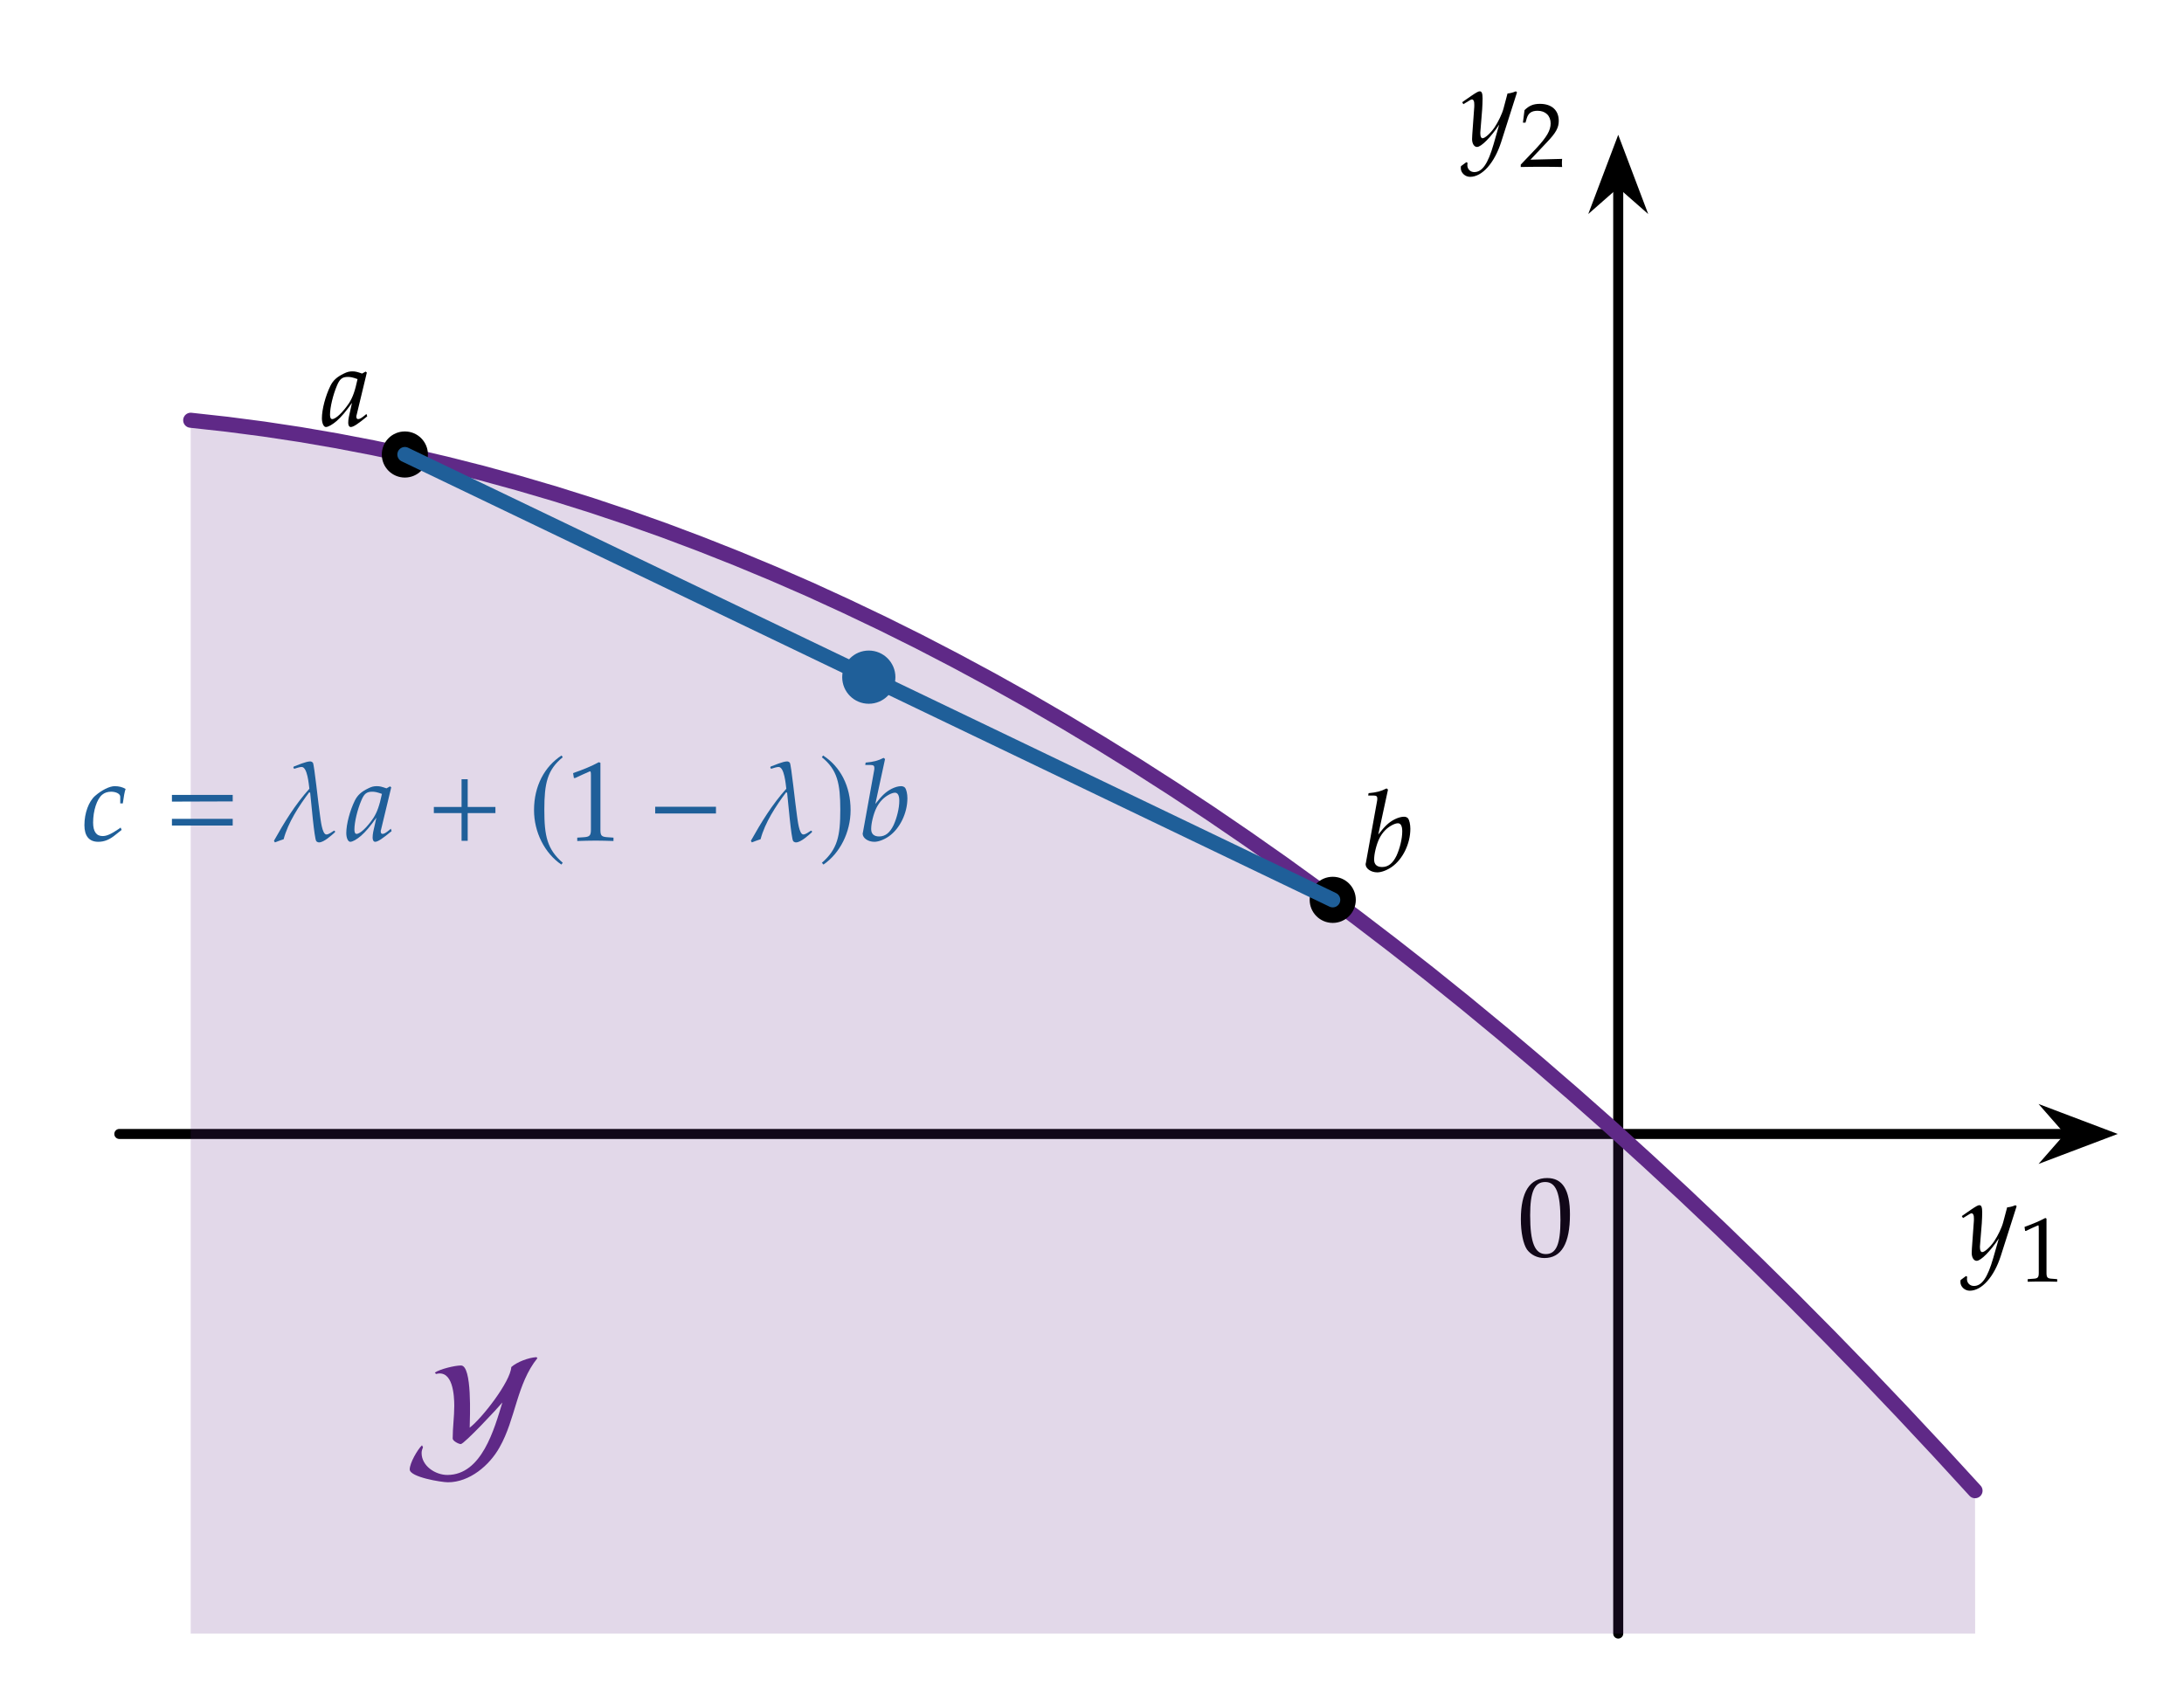
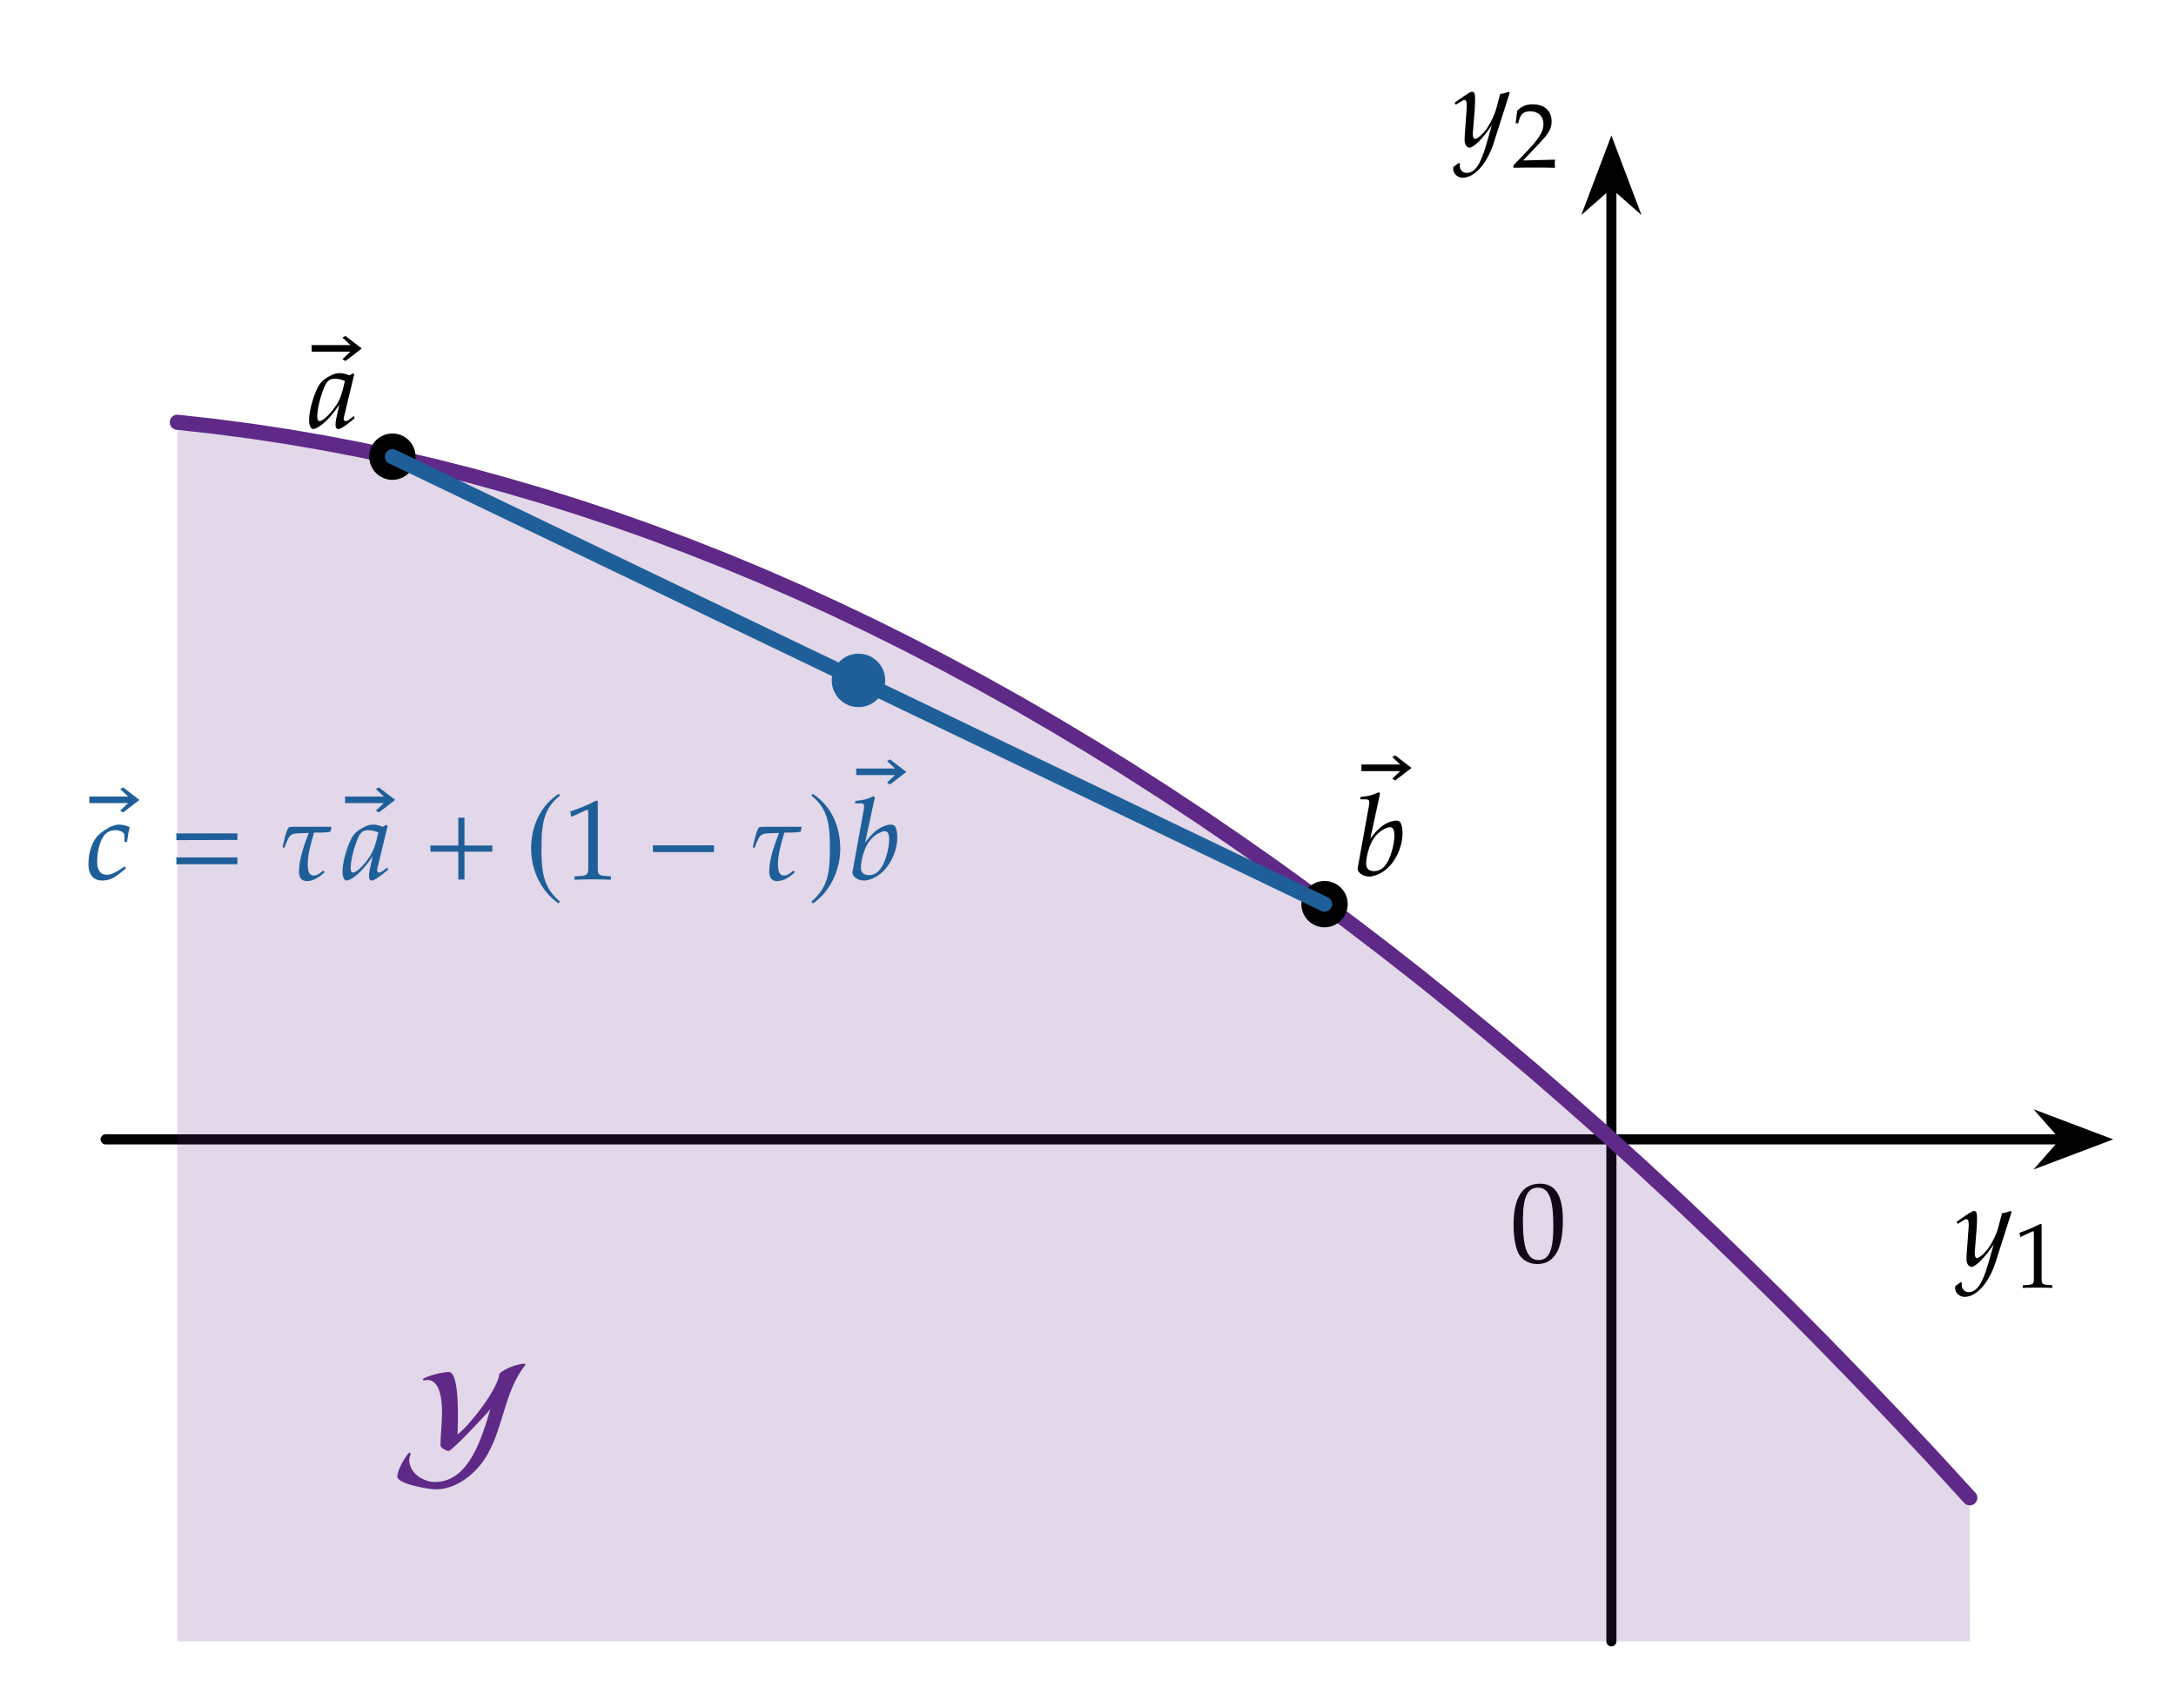
- <svg xmlns="http://www.w3.org/2000/svg" xmlns:xlink="http://www.w3.org/1999/xlink" width="172.367" height="134.138" viewBox="0 0 172.367 134.138">
+ <svg xmlns="http://www.w3.org/2000/svg" xmlns:xlink="http://www.w3.org/1999/xlink" width="170.95" height="134.138" viewBox="0 0 170.95 134.138">
  <defs>
    <g>
      <g id="glyph-0-0">
        <path d="M 4.359 -4.219 L 4.266 -4.297 C 4.016 -4.188 3.797 -4.141 3.609 -4.125 L 3.297 -2.953 C 3.188 -2.531 2.875 -1.875 2.578 -1.438 C 2.266 -0.984 1.828 -0.594 1.641 -0.594 C 1.438 -0.594 1.453 -1.031 1.469 -1.141 L 1.609 -2.875 C 1.625 -3.141 1.641 -3.484 1.641 -3.734 C 1.641 -4.125 1.578 -4.297 1.422 -4.297 C 1.312 -4.297 1.188 -4.234 0.75 -3.938 L 0.031 -3.438 L 0.125 -3.281 L 0.562 -3.547 C 0.609 -3.578 0.734 -3.656 0.797 -3.656 C 1.031 -3.656 0.984 -3.203 0.984 -3.062 L 0.828 -0.891 L 0.812 -0.531 C 0.812 -0.156 0.984 0.094 1.203 0.094 C 1.531 0.094 2.281 -0.656 2.953 -1.672 L 2.516 -0.141 C 2.062 1.438 1.609 2.078 0.984 2.078 C 0.672 2.078 0.438 1.844 0.438 1.531 C 0.438 1.484 0.453 1.422 0.453 1.344 L 0.359 1.297 L -0.062 1.609 C -0.078 1.672 -0.078 1.719 -0.078 1.766 C -0.078 2.141 0.266 2.453 0.656 2.453 C 1.609 2.453 2.578 1.359 3.109 -0.297 Z M 4.359 -4.219 " />
      </g>
      <g id="glyph-0-1">
        <path d="M 3.609 -0.75 L 3.547 -0.938 C 3.484 -0.891 3.484 -0.875 3.438 -0.844 C 3.156 -0.609 3.016 -0.531 2.891 -0.531 C 2.797 -0.531 2.75 -0.594 2.75 -0.734 C 2.75 -0.781 2.75 -0.797 2.766 -0.828 L 3.578 -4.203 L 3.484 -4.281 L 3.203 -4.125 C 2.844 -4.25 2.688 -4.297 2.438 -4.297 C 2.188 -4.297 2.016 -4.25 1.766 -4.125 C 1.219 -3.859 0.922 -3.594 0.703 -3.156 C 0.312 -2.359 0.031 -1.297 0.031 -0.594 C 0.031 -0.203 0.172 0.094 0.344 0.094 C 0.531 0.094 0.859 -0.094 1.188 -0.375 C 1.562 -0.703 1.922 -1.125 2.406 -1.812 L 2.156 -0.688 C 2.125 -0.531 2.109 -0.375 2.109 -0.234 C 2.109 -0.031 2.188 0.094 2.312 0.094 C 2.516 0.094 2.891 -0.156 3.609 -0.75 Z M 2.844 -3.688 C 2.641 -2.734 2.469 -2.266 2.188 -1.812 C 1.688 -1.062 1.125 -0.531 0.844 -0.531 C 0.734 -0.531 0.672 -0.641 0.672 -0.875 C 0.672 -1.453 0.906 -2.438 1.219 -3.172 C 1.438 -3.703 1.641 -3.859 2.078 -3.859 C 2.281 -3.859 2.453 -3.828 2.844 -3.688 Z M 2.844 -3.688 " />
      </g>
      <g id="glyph-0-2">
        <path d="M 3.859 -3.344 C 3.859 -3.688 3.781 -4.031 3.672 -4.172 C 3.609 -4.25 3.484 -4.297 3.359 -4.297 C 3.141 -4.297 2.875 -4.219 2.625 -4.094 C 2.172 -3.859 1.875 -3.594 1.328 -2.891 L 2.094 -6.438 L 1.984 -6.531 C 1.516 -6.297 1.203 -6.219 0.562 -6.156 L 0.531 -5.969 L 0.953 -5.969 C 1.172 -5.969 1.25 -5.906 1.25 -5.75 C 1.25 -5.688 1.25 -5.594 1.234 -5.547 L 0.344 -0.625 C 0.328 -0.609 0.328 -0.562 0.328 -0.547 C 0.328 -0.203 0.75 0.094 1.25 0.094 C 1.578 0.094 2.031 -0.078 2.406 -0.344 C 3.266 -0.953 3.859 -2.172 3.859 -3.344 Z M 3.219 -3.141 C 3.219 -2.562 3.031 -1.797 2.766 -1.219 C 2.469 -0.609 2.109 -0.328 1.625 -0.328 C 1.219 -0.328 1 -0.531 1 -0.906 C 1 -1.125 1.031 -1.375 1.109 -1.703 C 1.281 -2.406 1.5 -2.844 1.859 -3.219 C 2.141 -3.516 2.609 -3.781 2.875 -3.781 C 3.094 -3.781 3.219 -3.578 3.219 -3.141 Z M 3.219 -3.141 " />
      </g>
      <g id="glyph-0-3">
        <path d="M 3.156 -0.844 L 3.078 -1.031 L 2.953 -0.938 C 2.312 -0.5 1.969 -0.359 1.656 -0.359 C 1.156 -0.359 0.906 -0.719 0.906 -1.422 C 0.906 -2.359 1.203 -3.281 1.625 -3.625 C 1.812 -3.781 2.047 -3.859 2.328 -3.859 C 2.719 -3.859 3.047 -3.688 3.047 -3.469 L 3.047 -2.938 L 3.25 -2.938 C 3.328 -3.516 3.391 -3.844 3.469 -4.078 C 3.234 -4.219 2.953 -4.297 2.609 -4.297 C 2.203 -4.297 1.578 -3.984 1.062 -3.531 C 0.562 -3.094 0.219 -2.172 0.219 -1.219 C 0.219 -0.359 0.594 0.094 1.312 0.094 C 1.797 0.094 2.219 -0.078 2.703 -0.484 Z M 3.156 -0.844 " />
      </g>
      <g id="glyph-1-0">
        <path d="M 3.016 0.016 L 3.016 -0.188 L 2.641 -0.219 C 2.25 -0.234 2.172 -0.312 2.172 -0.688 L 2.172 -4.969 L 2.078 -5.016 C 1.609 -4.766 1.094 -4.547 0.438 -4.312 L 0.484 -4 L 0.562 -4 C 0.875 -4.156 1.188 -4.297 1.516 -4.438 C 1.547 -4.438 1.562 -4.375 1.562 -4.188 L 1.562 -0.688 C 1.562 -0.312 1.484 -0.234 1.094 -0.219 L 0.688 -0.188 L 0.688 0.016 C 1.094 0 1.484 0 1.891 0 C 2.266 0 2.641 0 3.016 0.016 Z M 3.016 0.016 " />
      </g>
      <g id="glyph-1-1">
        <path d="M 3.375 0.016 C 3.359 -0.125 3.359 -0.203 3.359 -0.297 C 3.359 -0.391 3.359 -0.469 3.375 -0.625 L 0.875 -0.562 L 2.188 -1.953 C 2.891 -2.688 3.109 -3.094 3.109 -3.625 C 3.109 -4.469 2.547 -4.969 1.625 -4.969 C 1.109 -4.969 0.766 -4.828 0.406 -4.469 L 0.281 -3.484 L 0.484 -3.484 L 0.578 -3.812 C 0.703 -4.234 0.953 -4.422 1.438 -4.422 C 2.062 -4.422 2.469 -4.031 2.469 -3.422 C 2.469 -2.875 2.156 -2.344 1.344 -1.469 L 0.109 -0.172 L 0.109 0.016 C 0.656 0 1.188 0 1.719 0 C 2.281 0 2.828 0 3.375 0.016 Z M 3.375 0.016 " />
      </g>
      <g id="glyph-2-0">
        <path d="M 4.141 -3.266 C 4.141 -5.203 3.562 -6.141 2.344 -6.141 C 0.969 -6.141 0.266 -5.047 0.266 -2.891 C 0.266 -1.844 0.453 -0.938 0.75 -0.5 C 1.062 -0.078 1.562 0.172 2.125 0.172 C 3.469 0.172 4.141 -0.984 4.141 -3.266 Z M 3.391 -2.812 C 3.391 -0.922 3.062 -0.141 2.234 -0.141 C 1.375 -0.141 1 -1.031 1 -3.203 C 1 -5.078 1.344 -5.828 2.188 -5.828 C 3.047 -5.828 3.391 -4.953 3.391 -2.812 Z M 3.391 -2.812 " />
      </g>
      <g id="glyph-2-1">
        <path d="M 3.719 0.031 L 3.719 -0.234 L 3.266 -0.266 C 2.766 -0.297 2.688 -0.391 2.688 -0.859 L 2.688 -6.141 L 2.562 -6.188 C 1.984 -5.875 1.344 -5.609 0.531 -5.328 L 0.594 -4.938 L 0.688 -4.938 C 1.078 -5.125 1.469 -5.297 1.859 -5.469 C 1.922 -5.469 1.938 -5.391 1.938 -5.172 L 1.938 -0.859 C 1.938 -0.391 1.828 -0.297 1.359 -0.266 L 0.859 -0.234 L 0.859 0.031 C 1.344 0.016 1.828 0 2.328 0 C 2.781 0 3.266 0.016 3.719 0.031 Z M 3.719 0.031 " />
      </g>
      <g id="glyph-3-0">
        <path d="M 10.156 -8.938 L 10.078 -9.016 C 9.469 -8.984 8.547 -8.641 8.094 -8.234 C 8.031 -7.078 5.766 -4.172 4.812 -3.453 C 4.828 -4.266 5.016 -8.359 4.125 -8.359 C 3.641 -8.359 2.469 -8.078 2.062 -7.797 L 2.156 -7.688 C 3.484 -8.047 3.594 -6 3.594 -5.172 C 3.594 -4.312 3.469 -3.469 3.469 -2.594 C 3.469 -2.406 3.938 -2.156 4.109 -2.156 C 4.375 -2.156 7.047 -5.016 7.391 -5.438 C 6.75 -3.344 5.766 0.281 3.047 0.281 C 2.109 0.281 1.016 -0.422 1.016 -1.453 C 1.016 -1.609 1.062 -1.75 1.125 -1.906 L 1.047 -2.062 C 0.688 -1.719 0.078 -0.656 0.078 -0.156 C 0.078 0.453 2.594 0.859 3.094 0.859 C 4.797 0.859 6.375 -0.469 7.172 -1.906 C 8.438 -4.125 8.516 -6.906 10.156 -8.938 Z M 10.156 -8.938 " />
      </g>
      <g id="glyph-4-0">
+         <path d="M 4.094 -6.125 L 2.812 -7.109 L 2.578 -6.984 L 3.203 -6.391 L 0.156 -6.391 L 0.156 -5.875 L 3.203 -5.875 L 2.578 -5.281 L 2.812 -5.141 Z M 4.094 -6.125 " />
+       </g>
+       <g id="glyph-4-1">
+         <path d="M 5.422 -2.172 L 5.422 -2.656 L 3.234 -2.656 L 3.234 -4.844 L 2.75 -4.844 L 2.75 -2.656 L 0.562 -2.656 L 0.562 -2.172 L 2.75 -2.172 L 2.75 0.016 L 3.234 0.016 L 3.234 -2.172 Z M 5.422 -2.172 " />
+       </g>
+       <g id="glyph-4-2">
+         <path d="M 2.703 -6.719 C 1.359 -5.844 0.531 -4.312 0.531 -2.406 C 0.531 -0.656 1.375 1 2.688 1.891 L 2.797 1.75 C 1.562 0.672 1.344 -0.359 1.344 -2.438 C 1.344 -4.516 1.578 -5.594 2.797 -6.578 Z M 2.703 -6.719 " />
+       </g>
+       <g id="glyph-4-3">
+         <path d="M 5.375 -2.141 L 5.375 -2.672 L 0.578 -2.672 L 0.578 -2.141 Z M 5.375 -2.141 " />
+       </g>
+       <g id="glyph-4-4">
+         <path d="M 0.375 -6.719 L 0.281 -6.578 C 1.5 -5.594 1.734 -4.516 1.734 -2.438 C 1.734 -0.359 1.516 0.672 0.281 1.75 L 0.406 1.891 C 1.703 1 2.547 -0.656 2.547 -2.406 C 2.547 -4.312 1.734 -5.844 0.375 -6.719 Z M 0.375 -6.719 " />
+       </g>
+       <g id="glyph-5-0">
        <path d="M 0.578 -3.078 L 5.375 -3.094 L 5.375 -3.609 L 0.578 -3.609 Z M 0.578 -1.188 L 5.375 -1.188 L 5.375 -1.719 L 0.578 -1.719 Z M 0.578 -1.188 " />
      </g>
-       <g id="glyph-5-0">
-         <path d="M 5.109 -0.719 L 5.062 -0.781 L 5.016 -0.781 C 4.859 -0.688 4.609 -0.484 4.422 -0.484 C 4.078 -0.484 3.969 -1.672 3.922 -1.953 C 3.781 -2.906 3.469 -5.953 3.359 -6.141 C 3.297 -6.219 3.219 -6.25 3.141 -6.25 C 2.812 -6.25 2.141 -5.953 1.844 -5.844 L 1.812 -5.766 L 1.844 -5.703 L 1.891 -5.672 C 2.047 -5.719 2.312 -5.812 2.469 -5.812 C 2.922 -5.812 3.031 -4.453 3.078 -4.094 C 1.953 -2.844 1.094 -1.438 0.281 0.016 L 0.359 0.141 C 0.594 0.047 0.812 -0.031 1.047 -0.109 C 1.391 -1.422 2.266 -2.75 3.062 -3.812 L 3.141 -3.781 C 3.203 -3.234 3.469 -0.109 3.625 0.047 C 3.688 0.109 3.766 0.141 3.844 0.141 C 4.219 0.141 4.812 -0.406 5.094 -0.656 Z M 5.109 -0.719 " />
-       </g>
      <g id="glyph-6-0">
-         <path d="M 5.422 -2.172 L 5.422 -2.656 L 3.234 -2.656 L 3.234 -4.844 L 2.75 -4.844 L 2.75 -2.656 L 0.562 -2.656 L 0.562 -2.172 L 2.75 -2.172 L 2.75 0.016 L 3.234 0.016 L 3.234 -2.172 Z M 5.422 -2.172 " />
-       </g>
-       <g id="glyph-6-1">
-         <path d="M 2.703 -6.719 C 1.359 -5.844 0.531 -4.312 0.531 -2.406 C 0.531 -0.656 1.375 1 2.688 1.891 L 2.797 1.75 C 1.562 0.672 1.344 -0.359 1.344 -2.438 C 1.344 -4.516 1.578 -5.594 2.797 -6.578 Z M 2.703 -6.719 " />
-       </g>
-       <g id="glyph-6-2">
-         <path d="M 5.375 -2.141 L 5.375 -2.672 L 0.578 -2.672 L 0.578 -2.141 Z M 5.375 -2.141 " />
-       </g>
-       <g id="glyph-6-3">
-         <path d="M 0.375 -6.719 L 0.281 -6.578 C 1.5 -5.594 1.734 -4.516 1.734 -2.438 C 1.734 -0.359 1.516 0.672 0.281 1.75 L 0.406 1.891 C 1.703 1 2.547 -0.656 2.547 -2.406 C 2.547 -4.312 1.734 -5.844 0.375 -6.719 Z M 0.375 -6.719 " />
+         <path d="M 4.234 -4.062 L 4.203 -4.125 L 1.297 -4.125 C 1.219 -4.125 1 -4.125 0.922 -4.094 C 0.688 -3.969 0.469 -2.844 0.406 -2.562 L 0.422 -2.5 L 0.5 -2.469 L 0.547 -2.5 C 1.031 -3.766 1 -3.578 2.453 -3.641 C 2.109 -2.734 1.688 -1.609 1.688 -0.625 C 1.688 -0.203 1.828 0.141 2.312 0.141 C 2.812 0.141 3.328 -0.203 3.672 -0.531 L 3.688 -0.578 L 3.609 -0.672 L 3.547 -0.656 C 3.359 -0.5 3.125 -0.297 2.859 -0.297 C 2.375 -0.297 2.375 -0.875 2.375 -1.234 C 2.375 -1.969 2.656 -2.953 2.875 -3.672 C 3.266 -3.672 3.75 -3.656 4.156 -3.734 Z M 4.234 -4.062 " />
      </g>
    </g>
    <clipPath id="clip-0">
-       <path clip-rule="nonzero" d="M 151 76 L 171.504 76 L 171.504 103 L 151 103 Z M 151 76 " />
+       <path clip-rule="nonzero" d="M 149 76 L 170.379 76 L 170.379 103 L 149 103 Z M 149 76 " />
    </clipPath>
  </defs>
-   <path fill="none" stroke-width="0.797" stroke-linecap="round" stroke-linejoin="round" stroke="rgb(0%, 0%, 0%)" stroke-opacity="1" stroke-miterlimit="10" d="M -119.058 -0.001 L 35.802 -0.001 " transform="matrix(0.993615, 0, 0, -0.993615, 127.7156, 89.49489)" />
-   <path fill-rule="nonzero" fill="rgb(0%, 0%, 0%)" fill-opacity="1" d="M 166.02 89.496 L 162.23 88.062 L 163.488 89.496 L 162.23 90.93 Z M 166.02 89.496 " />
+   <path fill="none" stroke-width="0.797" stroke-linecap="round" stroke-linejoin="round" stroke="rgb(0%, 0%, 0%)" stroke-opacity="1" stroke-miterlimit="10" d="M -119.056 -0.001 L 35.804 -0.001 " transform="matrix(0.993615, 0, 0, -0.993615, 126.5928, 89.49489)" />
+   <path fill-rule="nonzero" fill="rgb(0%, 0%, 0%)" fill-opacity="1" d="M 164.898 89.496 L 161.105 88.062 L 162.367 89.496 L 161.105 90.93 Z M 164.898 89.496 " />
  <g clip-path="url(#clip-0)">
-     <path fill="none" stroke-width="0.797" stroke-linecap="round" stroke-linejoin="miter" stroke="rgb(0%, 0%, 0%)" stroke-opacity="1" stroke-miterlimit="10" d="M 5.101 -0.001 L 1.288 1.442 L 2.553 -0.001 L 1.288 -1.444 Z M 5.101 -0.001 " transform="matrix(0.993615, 0, 0, -0.993615, 160.9511, 89.49489)" />
+     <path fill="none" stroke-width="0.797" stroke-linecap="round" stroke-linejoin="miter" stroke="rgb(0%, 0%, 0%)" stroke-opacity="1" stroke-miterlimit="10" d="M 5.103 -0.001 L 1.285 1.442 L 2.555 -0.001 L 1.285 -1.444 Z M 5.103 -0.001 " transform="matrix(0.993615, 0, 0, -0.993615, 159.8283, 89.49489)" />
  </g>
  <g fill="rgb(0%, 0%, 0%)" fill-opacity="1">
-     <use xlink:href="#glyph-0-0" x="154.8" y="99.415" />
+     <use xlink:href="#glyph-0-0" x="153.677" y="99.415" />
  </g>
  <g fill="rgb(0%, 0%, 0%)" fill-opacity="1">
-     <use xlink:href="#glyph-1-0" x="159.343" y="101.144" />
+     <use xlink:href="#glyph-1-0" x="158.221" y="101.144" />
  </g>
-   <path fill="none" stroke-width="0.797" stroke-linecap="round" stroke-linejoin="round" stroke="rgb(0%, 0%, 0%)" stroke-opacity="1" stroke-miterlimit="10" d="M -0.001 -39.684 L -0.001 75.489 " transform="matrix(0.993615, 0, 0, -0.993615, 127.7156, 89.49489)" />
-   <path fill-rule="nonzero" fill="rgb(0%, 0%, 0%)" fill-opacity="1" stroke-width="0.797" stroke-linecap="round" stroke-linejoin="miter" stroke="rgb(0%, 0%, 0%)" stroke-opacity="1" stroke-miterlimit="10" d="M 5.102 0.001 L 1.288 1.444 L 2.554 0.001 L 1.288 -1.442 Z M 5.102 0.001 " transform="matrix(0, -0.993615, -0.993615, 0, 127.7156, 16.82701)" />
+   <path fill="none" stroke-width="0.797" stroke-linecap="round" stroke-linejoin="round" stroke="rgb(0%, 0%, 0%)" stroke-opacity="1" stroke-miterlimit="10" d="M 0.001 -39.684 L 0.001 75.489 " transform="matrix(0.993615, 0, 0, -0.993615, 126.5928, 89.49489)" />
+   <path fill-rule="nonzero" fill="rgb(0%, 0%, 0%)" fill-opacity="1" stroke-width="0.797" stroke-linecap="round" stroke-linejoin="miter" stroke="rgb(0%, 0%, 0%)" stroke-opacity="1" stroke-miterlimit="10" d="M 5.102 -0.001 L 1.288 1.442 L 2.554 -0.001 L 1.288 -1.444 Z M 5.102 -0.001 " transform="matrix(0, -0.993615, -0.993615, 0, 126.5928, 16.82701)" />
  <g fill="rgb(0%, 0%, 0%)" fill-opacity="1">
-     <use xlink:href="#glyph-0-0" x="115.368" y="11.504" />
+     <use xlink:href="#glyph-0-0" x="114.246" y="11.504" />
  </g>
  <g fill="rgb(0%, 0%, 0%)" fill-opacity="1">
-     <use xlink:href="#glyph-1-1" x="119.912" y="13.165" />
+     <use xlink:href="#glyph-1-1" x="118.789" y="13.165" />
  </g>
  <g fill="rgb(0%, 0%, 0%)" fill-opacity="1">
-     <use xlink:href="#glyph-2-0" x="119.764" y="99.117" />
+     <use xlink:href="#glyph-2-0" x="118.641" y="99.117" />
  </g>
-   <path fill-rule="nonzero" fill="rgb(37.256%, 16.077%, 52.939%)" fill-opacity="0.18" d="M 15.051 33.168 L 17.926 33.484 L 20.801 33.859 L 23.676 34.293 L 26.547 34.785 L 29.422 35.336 L 32.297 35.945 L 35.168 36.613 L 38.043 37.34 L 40.918 38.129 L 43.793 38.973 L 46.664 39.875 L 49.539 40.836 L 52.414 41.855 L 55.289 42.938 L 58.16 44.074 L 61.035 45.27 L 63.91 46.523 L 66.781 47.84 L 69.656 49.211 L 72.531 50.641 L 75.406 52.133 L 78.277 53.68 L 81.152 55.285 L 84.027 56.953 L 86.898 58.676 L 89.773 60.457 L 92.648 62.301 L 95.523 64.199 L 98.395 66.16 L 101.27 68.176 L 104.145 70.254 L 107.02 72.387 L 109.891 74.582 L 112.766 76.832 L 115.641 79.145 L 118.512 81.512 L 121.387 83.941 L 124.262 86.43 L 127.137 88.973 L 130.008 91.578 L 132.883 94.238 L 135.758 96.961 L 138.629 99.742 L 141.504 102.578 L 144.379 105.477 L 147.254 108.434 L 150.125 111.445 L 153 114.52 L 155.875 117.652 L 155.883 128.926 L 15.051 128.926 Z M 15.051 33.168 " />
-   <path fill="none" stroke-width="1.196" stroke-linecap="round" stroke-linejoin="round" stroke="rgb(37.256%, 16.077%, 52.939%)" stroke-opacity="1" stroke-miterlimit="10" d="M -113.389 56.689 L -110.495 56.37 L -107.602 55.993 L -104.708 55.557 L -101.819 55.061 L -98.925 54.507 L -96.032 53.894 L -93.142 53.221 L -90.249 52.49 L -87.355 51.696 L -84.462 50.847 L -81.572 49.939 L -78.679 48.972 L -75.785 47.946 L -72.892 46.857 L -70.002 45.713 L -67.109 44.51 L -64.215 43.248 L -61.326 41.923 L -58.432 40.543 L -55.539 39.104 L -52.646 37.602 L -49.756 36.045 L -46.862 34.43 L -43.969 32.751 L -41.079 31.017 L -38.186 29.224 L -35.293 27.369 L -32.399 25.458 L -29.509 23.485 L -26.616 21.456 L -23.723 19.365 L -20.829 17.218 L -17.94 15.009 L -15.046 12.744 L -12.153 10.417 L -9.263 8.034 L -6.37 5.589 L -3.476 3.085 L -0.583 0.526 L 2.307 -2.097 L 5.2 -4.774 L 8.094 -7.514 L 10.983 -10.313 L 13.877 -13.167 L 16.77 -16.084 L 19.664 -19.06 L 22.553 -22.091 L 25.447 -25.185 L 28.34 -28.338 " transform="matrix(0.993615, 0, 0, -0.993615, 127.7156, 89.49489)" />
+   <path fill-rule="nonzero" fill="rgb(37.256%, 16.077%, 52.939%)" fill-opacity="0.18" d="M 13.93 33.168 L 16.805 33.484 L 19.676 33.859 L 22.551 34.293 L 25.426 34.785 L 28.301 35.336 L 31.172 35.945 L 34.047 36.613 L 36.922 37.34 L 39.793 38.129 L 42.668 38.973 L 45.543 39.875 L 48.418 40.836 L 51.289 41.855 L 54.164 42.938 L 57.039 44.074 L 59.914 45.27 L 62.785 46.523 L 65.66 47.84 L 68.535 49.211 L 71.406 50.641 L 74.281 52.133 L 77.156 53.68 L 80.031 55.285 L 82.902 56.953 L 85.777 58.676 L 88.652 60.457 L 91.523 62.301 L 94.398 64.199 L 97.273 66.16 L 100.148 68.176 L 103.02 70.254 L 105.895 72.387 L 108.77 74.582 L 111.645 76.832 L 114.516 79.145 L 117.391 81.512 L 120.266 83.941 L 123.137 86.43 L 126.012 88.973 L 128.887 91.578 L 131.762 94.238 L 134.633 96.961 L 137.508 99.742 L 140.383 102.578 L 143.254 105.477 L 146.129 108.434 L 149.004 111.445 L 151.879 114.52 L 154.75 117.652 L 154.758 128.926 L 13.93 128.926 Z M 13.93 33.168 " />
+   <path fill="none" stroke-width="1.196" stroke-linecap="round" stroke-linejoin="round" stroke="rgb(37.256%, 16.077%, 52.939%)" stroke-opacity="1" stroke-miterlimit="10" d="M -113.387 56.689 L -110.494 56.37 L -107.604 55.993 L -104.711 55.557 L -101.817 55.061 L -98.924 54.507 L -96.034 53.894 L -93.141 53.221 L -90.247 52.49 L -87.358 51.696 L -84.464 50.847 L -81.571 49.939 L -78.677 48.972 L -75.788 47.946 L -72.894 46.857 L -70.001 45.713 L -67.107 44.51 L -64.218 43.248 L -61.324 41.923 L -58.431 40.543 L -55.541 39.104 L -52.648 37.602 L -49.754 36.045 L -46.861 34.43 L -43.971 32.751 L -41.078 31.017 L -38.184 29.224 L -35.295 27.369 L -32.401 25.458 L -29.508 23.485 L -26.614 21.456 L -23.725 19.365 L -20.831 17.218 L -17.938 15.009 L -15.044 12.744 L -12.155 10.417 L -9.261 8.034 L -6.368 5.589 L -3.478 3.085 L -0.585 0.526 L 2.309 -2.097 L 5.202 -4.774 L 8.092 -7.514 L 10.985 -10.313 L 13.879 -13.167 L 16.768 -16.084 L 19.662 -19.06 L 22.555 -22.091 L 25.449 -25.185 L 28.338 -28.338 " transform="matrix(0.993615, 0, 0, -0.993615, 126.5928, 89.49489)" />
  <g fill="rgb(37.256%, 16.077%, 52.939%)" fill-opacity="1">
-     <use xlink:href="#glyph-3-0" x="32.258" y="116.128" />
+     <use xlink:href="#glyph-3-0" x="31.136" y="116.128" />
  </g>
-   <path fill-rule="nonzero" fill="rgb(0%, 0%, 0%)" fill-opacity="1" d="M 33.773 35.871 C 33.773 34.863 32.957 34.051 31.953 34.051 C 30.945 34.051 30.133 34.863 30.133 35.871 C 30.133 36.875 30.945 37.691 31.953 37.691 C 32.957 37.691 33.773 36.875 33.773 35.871 Z M 33.773 35.871 " />
+   <path fill-rule="nonzero" fill="rgb(0%, 0%, 0%)" fill-opacity="1" d="M 32.648 35.871 C 32.648 34.863 31.836 34.051 30.828 34.051 C 29.824 34.051 29.008 34.863 29.008 35.871 C 29.008 36.875 29.824 37.691 30.828 37.691 C 31.836 37.691 32.648 36.875 32.648 35.871 Z M 32.648 35.871 " />
  <g fill="rgb(0%, 0%, 0%)" fill-opacity="1">
-     <use xlink:href="#glyph-0-1" x="25.374" y="33.607" />
+     <use xlink:href="#glyph-4-0" x="24.327" y="33.496" />
  </g>
-   <path fill-rule="nonzero" fill="rgb(0%, 0%, 0%)" fill-opacity="1" d="M 107.004 71.02 C 107.004 70.012 106.188 69.199 105.184 69.199 C 104.176 69.199 103.363 70.012 103.363 71.02 C 103.363 72.023 104.176 72.84 105.184 72.84 C 106.188 72.84 107.004 72.023 107.004 71.02 Z M 107.004 71.02 " />
  <g fill="rgb(0%, 0%, 0%)" fill-opacity="1">
-     <use xlink:href="#glyph-0-2" x="107.45" y="68.756" />
+     <use xlink:href="#glyph-0-1" x="24.251" y="33.607" />
  </g>
-   <path fill="none" stroke-width="1.196" stroke-linecap="round" stroke-linejoin="round" stroke="rgb(12.157%, 37.256%, 59.999%)" stroke-opacity="1" stroke-miterlimit="10" d="M -96.378 53.968 L -22.677 18.594 " transform="matrix(0.993615, 0, 0, -0.993615, 127.7156, 89.49489)" />
-   <path fill-rule="nonzero" fill="rgb(12.157%, 37.256%, 59.999%)" fill-opacity="1" d="M 70.668 53.445 C 70.668 52.285 69.727 51.344 68.566 51.344 C 67.406 51.344 66.469 52.285 66.469 53.445 C 66.469 54.605 67.406 55.543 68.566 55.543 C 69.727 55.543 70.668 54.605 70.668 53.445 Z M 70.668 53.445 " />
+   <path fill-rule="nonzero" fill="rgb(0%, 0%, 0%)" fill-opacity="1" d="M 105.879 71.02 C 105.879 70.012 105.066 69.199 104.059 69.199 C 103.055 69.199 102.238 70.012 102.238 71.02 C 102.238 72.023 103.055 72.84 104.059 72.84 C 105.066 72.84 105.879 72.023 105.879 71.02 Z M 105.879 71.02 " />
+   <g fill="rgb(0%, 0%, 0%)" fill-opacity="1">
+     <use xlink:href="#glyph-4-0" x="106.799" y="66.444" />
+   </g>
+   <g fill="rgb(0%, 0%, 0%)" fill-opacity="1">
+     <use xlink:href="#glyph-0-2" x="106.327" y="68.756" />
+   </g>
+   <path fill="none" stroke-width="1.196" stroke-linecap="round" stroke-linejoin="round" stroke="rgb(12.157%, 37.256%, 59.999%)" stroke-opacity="1" stroke-miterlimit="10" d="M -96.38 53.968 L -22.679 18.594 " transform="matrix(0.993615, 0, 0, -0.993615, 126.5928, 89.49489)" />
+   <path fill-rule="nonzero" fill="rgb(12.157%, 37.256%, 59.999%)" fill-opacity="1" d="M 69.543 53.445 C 69.543 52.285 68.605 51.344 67.445 51.344 C 66.285 51.344 65.344 52.285 65.344 53.445 C 65.344 54.605 66.285 55.543 67.445 55.543 C 68.605 55.543 69.543 54.605 69.543 53.445 Z M 69.543 53.445 " />
  <g fill="rgb(12.157%, 37.256%, 59.999%)" fill-opacity="1">
-     <use xlink:href="#glyph-0-3" x="6.443" y="66.344" />
+     <use xlink:href="#glyph-4-0" x="6.861" y="68.958" />
  </g>
  <g fill="rgb(12.157%, 37.256%, 59.999%)" fill-opacity="1">
-     <use xlink:href="#glyph-4-0" x="12.991" y="66.344" />
+     <use xlink:href="#glyph-0-3" x="6.728" y="69.07" />
  </g>
  <g fill="rgb(12.157%, 37.256%, 59.999%)" fill-opacity="1">
-     <use xlink:href="#glyph-5-0" x="21.339" y="66.344" />
+     <use xlink:href="#glyph-5-0" x="13.276" y="69.07" />
  </g>
  <g fill="rgb(12.157%, 37.256%, 59.999%)" fill-opacity="1">
-     <use xlink:href="#glyph-0-1" x="27.299" y="66.344" />
+     <use xlink:href="#glyph-6-0" x="21.802" y="69.07" />
  </g>
  <g fill="rgb(12.157%, 37.256%, 59.999%)" fill-opacity="1">
-     <use xlink:href="#glyph-6-0" x="33.678" y="66.344" />
+     <use xlink:href="#glyph-4-0" x="26.952" y="68.958" />
  </g>
  <g fill="rgb(12.157%, 37.256%, 59.999%)" fill-opacity="1">
-     <use xlink:href="#glyph-6-1" x="41.616" y="66.344" />
+     <use xlink:href="#glyph-0-1" x="26.877" y="69.07" />
  </g>
  <g fill="rgb(12.157%, 37.256%, 59.999%)" fill-opacity="1">
-     <use xlink:href="#glyph-2-1" x="44.699" y="66.344" />
+     <use xlink:href="#glyph-4-1" x="33.256" y="69.07" />
  </g>
  <g fill="rgb(12.157%, 37.256%, 59.999%)" fill-opacity="1">
-     <use xlink:href="#glyph-6-2" x="51.131" y="66.344" />
+     <use xlink:href="#glyph-4-2" x="41.194" y="69.07" />
  </g>
  <g fill="rgb(12.157%, 37.256%, 59.999%)" fill-opacity="1">
-     <use xlink:href="#glyph-5-0" x="58.98" y="66.344" />
+     <use xlink:href="#glyph-2-1" x="44.276" y="69.07" />
  </g>
  <g fill="rgb(12.157%, 37.256%, 59.999%)" fill-opacity="1">
-     <use xlink:href="#glyph-6-3" x="64.584" y="66.344" />
+     <use xlink:href="#glyph-4-3" x="50.717" y="69.07" />
  </g>
  <g fill="rgb(12.157%, 37.256%, 59.999%)" fill-opacity="1">
-     <use xlink:href="#glyph-0-2" x="67.756" y="66.344" />
+     <use xlink:href="#glyph-6-0" x="58.745" y="69.07" />
+   </g>
+   <g fill="rgb(12.157%, 37.256%, 59.999%)" fill-opacity="1">
+     <use xlink:href="#glyph-4-4" x="63.466" y="69.07" />
+   </g>
+   <g fill="rgb(12.157%, 37.256%, 59.999%)" fill-opacity="1">
+     <use xlink:href="#glyph-4-0" x="67.109" y="66.758" />
+   </g>
+   <g fill="rgb(12.157%, 37.256%, 59.999%)" fill-opacity="1">
+     <use xlink:href="#glyph-0-2" x="66.636" y="69.07" />
  </g>
</svg>
